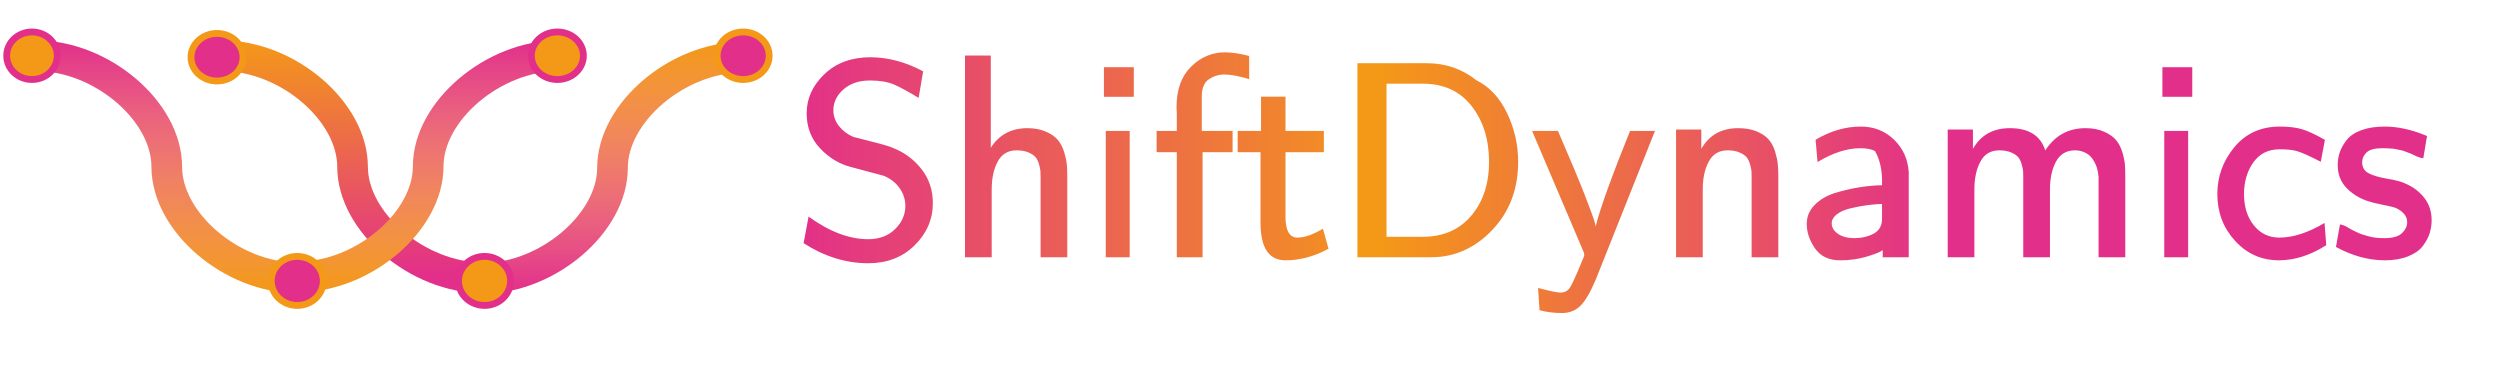
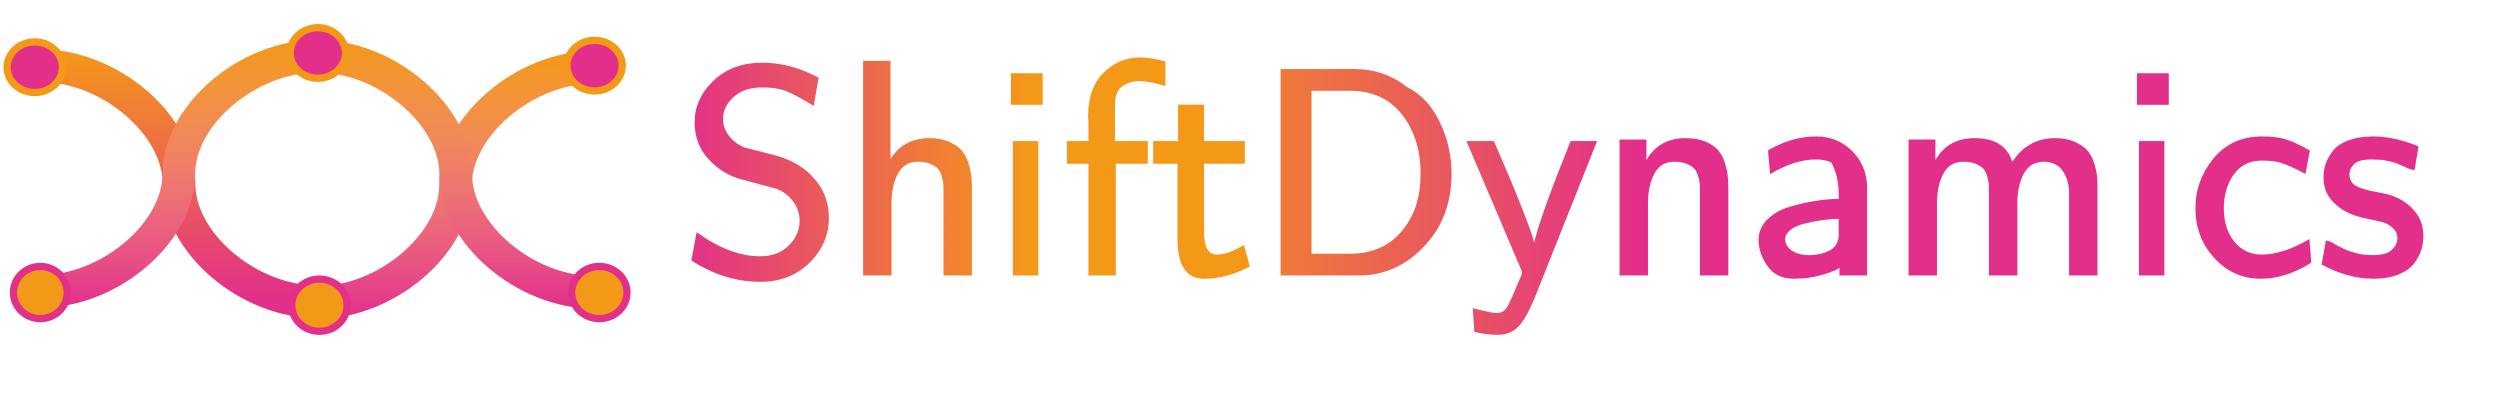
- <svg xmlns="http://www.w3.org/2000/svg" width="1682" height="257" overflow="hidden">
+ <svg xmlns="http://www.w3.org/2000/svg" width="1581" height="257" overflow="hidden">
  <defs>
    <clipPath id="clip0">
-       <rect x="765" y="1397" width="1682" height="257" />
+       <rect x="889" y="1393" width="1581" height="257" />
    </clipPath>
-     <linearGradient x1="87.589" y1="-10.312" x2="87.589" y2="159.128" gradientUnits="userSpaceOnUse" spreadMethod="reflect" id="stroke1">
+     <linearGradient x1="1002.2" y1="1594.22" x2="1002.2" y2="1424.19" gradientUnits="userSpaceOnUse" spreadMethod="reflect" id="stroke1">
+       <stop offset="0" stop-color="#E22F8A" stop-opacity="1" />
+       <stop offset="0.07" stop-color="#E22F8A" stop-opacity="1" />
+       <stop offset="1" stop-color="#F49818" stop-opacity="1" />
+     </linearGradient>
+     <linearGradient x1="87.589" y1="-10.312" x2="87.589" y2="159.128" gradientUnits="userSpaceOnUse" spreadMethod="reflect" id="stroke2">
      <stop offset="0" stop-color="#E22F8A" stop-opacity="1" />
      <stop offset="0.009" stop-color="#E23089" stop-opacity="1" />
      <stop offset="0.018" stop-color="#E23289" stop-opacity="1" />
      <stop offset="0.027" stop-color="#E23489" stop-opacity="1" />
      <stop offset="0.035" stop-color="#E33589" stop-opacity="1" />
      <stop offset="0.044" stop-color="#E33789" stop-opacity="1" />
      <stop offset="0.053" stop-color="#E33989" stop-opacity="1" />
      <stop offset="0.062" stop-color="#E43A89" stop-opacity="1" />
      <stop offset="0.071" stop-color="#E43C89" stop-opacity="1" />
      <stop offset="0.08" stop-color="#E43E89" stop-opacity="1" />
      <stop offset="0.088" stop-color="#E43F88" stop-opacity="1" />
      <stop offset="0.097" stop-color="#E54188" stop-opacity="1" />
      <stop offset="0.106" stop-color="#E54288" stop-opacity="1" />
      <stop offset="0.115" stop-color="#E54488" stop-opacity="1" />
      <stop offset="0.124" stop-color="#E54687" stop-opacity="1" />
      <stop offset="0.133" stop-color="#E64787" stop-opacity="1" />
      <stop offset="0.142" stop-color="#E64987" stop-opacity="1" />
      <stop offset="0.15" stop-color="#E64A86" stop-opacity="1" />
      <stop offset="0.159" stop-color="#E64C86" stop-opacity="1" />
      <stop offset="0.168" stop-color="#E74D85" stop-opacity="1" />
      <stop offset="0.177" stop-color="#E74F85" stop-opacity="1" />
      <stop offset="0.186" stop-color="#E75085" stop-opacity="1" />
      <stop offset="0.195" stop-color="#E85284" stop-opacity="1" />
      <stop offset="0.204" stop-color="#E85384" stop-opacity="1" />
      <stop offset="0.212" stop-color="#E85483" stop-opacity="1" />
      <stop offset="0.221" stop-color="#E85683" stop-opacity="1" />
      <stop offset="0.23" stop-color="#E85782" stop-opacity="1" />
      <stop offset="0.239" stop-color="#E95982" stop-opacity="1" />
      <stop offset="0.248" stop-color="#E95A81" stop-opacity="1" />
      <stop offset="0.257" stop-color="#E95B81" stop-opacity="1" />
      <stop offset="0.265" stop-color="#E95D80" stop-opacity="1" />
      <stop offset="0.274" stop-color="#EA5E7F" stop-opacity="1" />
      <stop offset="0.283" stop-color="#EA5F7F" stop-opacity="1" />
      <stop offset="0.292" stop-color="#EA617E" stop-opacity="1" />
      <stop offset="0.301" stop-color="#EA627E" stop-opacity="1" />
      <stop offset="0.31" stop-color="#EB637D" stop-opacity="1" />
      <stop offset="0.319" stop-color="#EB647C" stop-opacity="1" />
      <stop offset="0.327" stop-color="#EB667B" stop-opacity="1" />
      <stop offset="0.336" stop-color="#EB677B" stop-opacity="1" />
      <stop offset="0.345" stop-color="#EB687A" stop-opacity="1" />
      <stop offset="0.354" stop-color="#EC6979" stop-opacity="1" />
      <stop offset="0.363" stop-color="#EC6A78" stop-opacity="1" />
      <stop offset="0.372" stop-color="#EC6C78" stop-opacity="1" />
      <stop offset="0.381" stop-color="#EC6D77" stop-opacity="1" />
      <stop offset="0.389" stop-color="#EC6E76" stop-opacity="1" />
      <stop offset="0.398" stop-color="#ED6F75" stop-opacity="1" />
      <stop offset="0.407" stop-color="#ED7074" stop-opacity="1" />
      <stop offset="0.416" stop-color="#ED7173" stop-opacity="1" />
      <stop offset="0.425" stop-color="#ED7273" stop-opacity="1" />
      <stop offset="0.434" stop-color="#ED7372" stop-opacity="1" />
      <stop offset="0.442" stop-color="#ED7471" stop-opacity="1" />
      <stop offset="0.451" stop-color="#EE7570" stop-opacity="1" />
      <stop offset="0.46" stop-color="#EE766F" stop-opacity="1" />
      <stop offset="0.469" stop-color="#EE776E" stop-opacity="1" />
      <stop offset="0.478" stop-color="#EE786D" stop-opacity="1" />
      <stop offset="0.487" stop-color="#EE796C" stop-opacity="1" />
      <stop offset="0.496" stop-color="#EF7A6B" stop-opacity="1" />
      <stop offset="0.504" stop-color="#EF7B6A" stop-opacity="1" />
      <stop offset="0.513" stop-color="#EF7C69" stop-opacity="1" />
      <stop offset="0.522" stop-color="#EF7D68" stop-opacity="1" />
      <stop offset="0.531" stop-color="#EF7E67" stop-opacity="1" />
      <stop offset="0.54" stop-color="#EF7F66" stop-opacity="1" />
      <stop offset="0.549" stop-color="#EF8065" stop-opacity="1" />
      <stop offset="0.558" stop-color="#F08163" stop-opacity="1" />
      <stop offset="0.566" stop-color="#F08262" stop-opacity="1" />
      <stop offset="0.575" stop-color="#F08261" stop-opacity="1" />
      <stop offset="0.584" stop-color="#F08360" stop-opacity="1" />
      <stop offset="0.593" stop-color="#F0845F" stop-opacity="1" />
      <stop offset="0.602" stop-color="#F0855E" stop-opacity="1" />
      <stop offset="0.611" stop-color="#F0865C" stop-opacity="1" />
      <stop offset="0.619" stop-color="#F1865B" stop-opacity="1" />
      <stop offset="0.628" stop-color="#F1875A" stop-opacity="1" />
      <stop offset="0.637" stop-color="#F18859" stop-opacity="1" />
      <stop offset="0.646" stop-color="#F18957" stop-opacity="1" />
      <stop offset="0.655" stop-color="#F18956" stop-opacity="1" />
      <stop offset="0.664" stop-color="#F18A55" stop-opacity="1" />
      <stop offset="0.673" stop-color="#F18B53" stop-opacity="1" />
      <stop offset="0.681" stop-color="#F18B52" stop-opacity="1" />
      <stop offset="0.69" stop-color="#F28C51" stop-opacity="1" />
      <stop offset="0.699" stop-color="#F28C4F" stop-opacity="1" />
      <stop offset="0.708" stop-color="#F28D4E" stop-opacity="1" />
      <stop offset="0.717" stop-color="#F28E4C" stop-opacity="1" />
      <stop offset="0.726" stop-color="#F28E4B" stop-opacity="1" />
      <stop offset="0.735" stop-color="#F28F4A" stop-opacity="1" />
      <stop offset="0.743" stop-color="#F28F48" stop-opacity="1" />
      <stop offset="0.752" stop-color="#F29047" stop-opacity="1" />
      <stop offset="0.761" stop-color="#F29045" stop-opacity="1" />
      <stop offset="0.77" stop-color="#F29144" stop-opacity="1" />
      <stop offset="0.779" stop-color="#F29142" stop-opacity="1" />
      <stop offset="0.788" stop-color="#F39241" stop-opacity="1" />
      <stop offset="0.796" stop-color="#F3923F" stop-opacity="1" />
      <stop offset="0.805" stop-color="#F3933E" stop-opacity="1" />
      <stop offset="0.814" stop-color="#F3933C" stop-opacity="1" />
      <stop offset="0.823" stop-color="#F3933A" stop-opacity="1" />
      <stop offset="0.832" stop-color="#F39439" stop-opacity="1" />
      <stop offset="0.841" stop-color="#F39437" stop-opacity="1" />
      <stop offset="0.85" stop-color="#F39436" stop-opacity="1" />
      <stop offset="0.858" stop-color="#F39534" stop-opacity="1" />
      <stop offset="0.867" stop-color="#F39532" stop-opacity="1" />
      <stop offset="0.876" stop-color="#F39531" stop-opacity="1" />
      <stop offset="0.885" stop-color="#F3962F" stop-opacity="1" />
      <stop offset="0.894" stop-color="#F3962D" stop-opacity="1" />
      <stop offset="0.903" stop-color="#F3962B" stop-opacity="1" />
      <stop offset="0.912" stop-color="#F3962A" stop-opacity="1" />
      <stop offset="0.92" stop-color="#F39728" stop-opacity="1" />
      <stop offset="0.929" stop-color="#F39726" stop-opacity="1" />
      <stop offset="0.938" stop-color="#F39724" stop-opacity="1" />
      <stop offset="0.947" stop-color="#F39723" stop-opacity="1" />
      <stop offset="0.956" stop-color="#F39721" stop-opacity="1" />
      <stop offset="0.965" stop-color="#F3971F" stop-opacity="1" />
      <stop offset="0.973" stop-color="#F3971D" stop-opacity="1" />
      <stop offset="0.982" stop-color="#F3971B" stop-opacity="1" />
      <stop offset="0.991" stop-color="#F39719" stop-opacity="1" />
      <stop offset="1" stop-color="#F49818" stop-opacity="1" />
    </linearGradient>
-     <linearGradient x1="1297.63" y1="1524.09" x2="2402.21" y2="1524.09" gradientUnits="userSpaceOnUse" spreadMethod="reflect" id="fill2">
+     <linearGradient x1="1318.19" y1="1521.22" x2="2422.78" y2="1521.22" gradientUnits="userSpaceOnUse" spreadMethod="reflect" id="fill3">
      <stop offset="0" stop-color="#E22F8A" stop-opacity="1" />
-       <stop offset="0.37" stop-color="#F49818" stop-opacity="1" />
+       <stop offset="0.2" stop-color="#F49818" stop-opacity="1" />
      <stop offset="1" stop-color="#F49818" stop-opacity="1" />
    </linearGradient>
-     <linearGradient x1="1297.63" y1="1524.09" x2="2402.21" y2="1524.09" gradientUnits="userSpaceOnUse" spreadMethod="reflect" id="fill3">
+     <linearGradient x1="1318.19" y1="1521.22" x2="2422.78" y2="1521.22" gradientUnits="userSpaceOnUse" spreadMethod="reflect" id="fill4">
      <stop offset="0" stop-color="#F49818" stop-opacity="1" />
-       <stop offset="0.36" stop-color="#F49818" stop-opacity="1" />
-       <stop offset="0.7" stop-color="#E22F8A" stop-opacity="1" />
+       <stop offset="0.26" stop-color="#F49818" stop-opacity="1" />
+       <stop offset="0.55" stop-color="#E22F8A" stop-opacity="1" />
      <stop offset="1" stop-color="#E22F8A" stop-opacity="1" />
-     </linearGradient>
-     <linearGradient x1="1002.2" y1="1594.22" x2="1002.2" y2="1424.19" gradientUnits="userSpaceOnUse" spreadMethod="reflect" id="stroke4">
-       <stop offset="0" stop-color="#E22F8A" stop-opacity="1" />
-       <stop offset="0.07" stop-color="#E22F8A" stop-opacity="1" />
-       <stop offset="1" stop-color="#F49818" stop-opacity="1" />
    </linearGradient>
    <linearGradient x1="87.589" y1="-10.312" x2="87.589" y2="159.128" gradientUnits="userSpaceOnUse" spreadMethod="reflect" id="stroke5">
      <stop offset="0" stop-color="#F49818" stop-opacity="1" />
      <stop offset="0.009" stop-color="#F39719" stop-opacity="1" />
      <stop offset="0.018" stop-color="#F3971B" stop-opacity="1" />
      <stop offset="0.027" stop-color="#F3971D" stop-opacity="1" />
      <stop offset="0.035" stop-color="#F3971F" stop-opacity="1" />
      <stop offset="0.044" stop-color="#F39721" stop-opacity="1" />
      <stop offset="0.053" stop-color="#F39723" stop-opacity="1" />
      <stop offset="0.062" stop-color="#F39724" stop-opacity="1" />
      <stop offset="0.071" stop-color="#F39726" stop-opacity="1" />
      <stop offset="0.08" stop-color="#F39728" stop-opacity="1" />
      <stop offset="0.088" stop-color="#F3962A" stop-opacity="1" />
      <stop offset="0.097" stop-color="#F3962B" stop-opacity="1" />
      <stop offset="0.106" stop-color="#F3962D" stop-opacity="1" />
      <stop offset="0.115" stop-color="#F3962F" stop-opacity="1" />
      <stop offset="0.124" stop-color="#F39531" stop-opacity="1" />
      <stop offset="0.133" stop-color="#F39532" stop-opacity="1" />
      <stop offset="0.142" stop-color="#F39534" stop-opacity="1" />
      <stop offset="0.15" stop-color="#F39436" stop-opacity="1" />
      <stop offset="0.159" stop-color="#F39437" stop-opacity="1" />
      <stop offset="0.168" stop-color="#F39439" stop-opacity="1" />
      <stop offset="0.177" stop-color="#F3933A" stop-opacity="1" />
      <stop offset="0.186" stop-color="#F3933C" stop-opacity="1" />
      <stop offset="0.195" stop-color="#F3933E" stop-opacity="1" />
      <stop offset="0.204" stop-color="#F3923F" stop-opacity="1" />
      <stop offset="0.212" stop-color="#F39241" stop-opacity="1" />
      <stop offset="0.221" stop-color="#F29142" stop-opacity="1" />
      <stop offset="0.23" stop-color="#F29144" stop-opacity="1" />
      <stop offset="0.239" stop-color="#F29045" stop-opacity="1" />
      <stop offset="0.248" stop-color="#F29047" stop-opacity="1" />
      <stop offset="0.257" stop-color="#F28F48" stop-opacity="1" />
      <stop offset="0.265" stop-color="#F28F4A" stop-opacity="1" />
      <stop offset="0.274" stop-color="#F28E4B" stop-opacity="1" />
      <stop offset="0.283" stop-color="#F28E4C" stop-opacity="1" />
      <stop offset="0.292" stop-color="#F28D4E" stop-opacity="1" />
      <stop offset="0.301" stop-color="#F28C4F" stop-opacity="1" />
      <stop offset="0.31" stop-color="#F28C51" stop-opacity="1" />
      <stop offset="0.319" stop-color="#F18B52" stop-opacity="1" />
      <stop offset="0.327" stop-color="#F18B53" stop-opacity="1" />
      <stop offset="0.336" stop-color="#F18A55" stop-opacity="1" />
      <stop offset="0.345" stop-color="#F18956" stop-opacity="1" />
      <stop offset="0.354" stop-color="#F18957" stop-opacity="1" />
      <stop offset="0.363" stop-color="#F18859" stop-opacity="1" />
      <stop offset="0.372" stop-color="#F1875A" stop-opacity="1" />
      <stop offset="0.381" stop-color="#F1865B" stop-opacity="1" />
      <stop offset="0.389" stop-color="#F0865C" stop-opacity="1" />
      <stop offset="0.398" stop-color="#F0855E" stop-opacity="1" />
      <stop offset="0.407" stop-color="#F0845F" stop-opacity="1" />
      <stop offset="0.416" stop-color="#F08360" stop-opacity="1" />
      <stop offset="0.425" stop-color="#F08261" stop-opacity="1" />
      <stop offset="0.434" stop-color="#F08262" stop-opacity="1" />
      <stop offset="0.442" stop-color="#F08163" stop-opacity="1" />
      <stop offset="0.451" stop-color="#EF8065" stop-opacity="1" />
      <stop offset="0.46" stop-color="#EF7F66" stop-opacity="1" />
      <stop offset="0.469" stop-color="#EF7E67" stop-opacity="1" />
      <stop offset="0.478" stop-color="#EF7D68" stop-opacity="1" />
      <stop offset="0.487" stop-color="#EF7C69" stop-opacity="1" />
      <stop offset="0.496" stop-color="#EF7B6A" stop-opacity="1" />
      <stop offset="0.504" stop-color="#EF7A6B" stop-opacity="1" />
      <stop offset="0.513" stop-color="#EE796C" stop-opacity="1" />
      <stop offset="0.522" stop-color="#EE786D" stop-opacity="1" />
      <stop offset="0.531" stop-color="#EE776E" stop-opacity="1" />
      <stop offset="0.54" stop-color="#EE766F" stop-opacity="1" />
      <stop offset="0.549" stop-color="#EE7570" stop-opacity="1" />
      <stop offset="0.558" stop-color="#ED7471" stop-opacity="1" />
      <stop offset="0.566" stop-color="#ED7372" stop-opacity="1" />
      <stop offset="0.575" stop-color="#ED7273" stop-opacity="1" />
      <stop offset="0.584" stop-color="#ED7173" stop-opacity="1" />
      <stop offset="0.593" stop-color="#ED7074" stop-opacity="1" />
      <stop offset="0.602" stop-color="#ED6F75" stop-opacity="1" />
      <stop offset="0.611" stop-color="#EC6E76" stop-opacity="1" />
      <stop offset="0.619" stop-color="#EC6D77" stop-opacity="1" />
      <stop offset="0.628" stop-color="#EC6C78" stop-opacity="1" />
      <stop offset="0.637" stop-color="#EC6A78" stop-opacity="1" />
      <stop offset="0.646" stop-color="#EC6979" stop-opacity="1" />
      <stop offset="0.655" stop-color="#EB687A" stop-opacity="1" />
      <stop offset="0.664" stop-color="#EB677B" stop-opacity="1" />
      <stop offset="0.673" stop-color="#EB667B" stop-opacity="1" />
      <stop offset="0.681" stop-color="#EB647C" stop-opacity="1" />
      <stop offset="0.69" stop-color="#EB637D" stop-opacity="1" />
      <stop offset="0.699" stop-color="#EA627E" stop-opacity="1" />
      <stop offset="0.708" stop-color="#EA617E" stop-opacity="1" />
      <stop offset="0.717" stop-color="#EA5F7F" stop-opacity="1" />
      <stop offset="0.726" stop-color="#EA5E7F" stop-opacity="1" />
      <stop offset="0.735" stop-color="#E95D80" stop-opacity="1" />
      <stop offset="0.743" stop-color="#E95B81" stop-opacity="1" />
      <stop offset="0.752" stop-color="#E95A81" stop-opacity="1" />
      <stop offset="0.761" stop-color="#E95982" stop-opacity="1" />
      <stop offset="0.77" stop-color="#E85782" stop-opacity="1" />
      <stop offset="0.779" stop-color="#E85683" stop-opacity="1" />
      <stop offset="0.788" stop-color="#E85483" stop-opacity="1" />
      <stop offset="0.796" stop-color="#E85384" stop-opacity="1" />
      <stop offset="0.805" stop-color="#E85284" stop-opacity="1" />
      <stop offset="0.814" stop-color="#E75085" stop-opacity="1" />
      <stop offset="0.823" stop-color="#E74F85" stop-opacity="1" />
      <stop offset="0.832" stop-color="#E74D85" stop-opacity="1" />
      <stop offset="0.841" stop-color="#E64C86" stop-opacity="1" />
      <stop offset="0.85" stop-color="#E64A86" stop-opacity="1" />
      <stop offset="0.858" stop-color="#E64987" stop-opacity="1" />
      <stop offset="0.867" stop-color="#E64787" stop-opacity="1" />
      <stop offset="0.876" stop-color="#E54687" stop-opacity="1" />
      <stop offset="0.885" stop-color="#E54488" stop-opacity="1" />
      <stop offset="0.894" stop-color="#E54288" stop-opacity="1" />
      <stop offset="0.903" stop-color="#E54188" stop-opacity="1" />
      <stop offset="0.912" stop-color="#E43F88" stop-opacity="1" />
      <stop offset="0.92" stop-color="#E43E89" stop-opacity="1" />
      <stop offset="0.929" stop-color="#E43C89" stop-opacity="1" />
      <stop offset="0.938" stop-color="#E43A89" stop-opacity="1" />
      <stop offset="0.947" stop-color="#E33989" stop-opacity="1" />
      <stop offset="0.956" stop-color="#E33789" stop-opacity="1" />
      <stop offset="0.965" stop-color="#E33589" stop-opacity="1" />
      <stop offset="0.973" stop-color="#E23489" stop-opacity="1" />
      <stop offset="0.982" stop-color="#E23289" stop-opacity="1" />
      <stop offset="0.991" stop-color="#E23089" stop-opacity="1" />
      <stop offset="1" stop-color="#E22F8A" stop-opacity="1" />
    </linearGradient>
-     <linearGradient x1="877.197" y1="1594.22" x2="877.197" y2="1424.19" gradientUnits="userSpaceOnUse" spreadMethod="reflect" id="stroke6">
+     <linearGradient x1="1177.2" y1="1418.19" x2="1177.2" y2="1588.22" gradientUnits="userSpaceOnUse" spreadMethod="reflect" id="stroke6">
      <stop offset="0" stop-color="#F49818" stop-opacity="1" />
      <stop offset="0.009" stop-color="#F39719" stop-opacity="1" />
      <stop offset="0.018" stop-color="#F3971B" stop-opacity="1" />
      <stop offset="0.027" stop-color="#F3971D" stop-opacity="1" />
      <stop offset="0.035" stop-color="#F3971F" stop-opacity="1" />
      <stop offset="0.044" stop-color="#F39721" stop-opacity="1" />
      <stop offset="0.053" stop-color="#F39723" stop-opacity="1" />
      <stop offset="0.062" stop-color="#F39724" stop-opacity="1" />
      <stop offset="0.071" stop-color="#F39726" stop-opacity="1" />
      <stop offset="0.08" stop-color="#F39728" stop-opacity="1" />
      <stop offset="0.088" stop-color="#F3962A" stop-opacity="1" />
      <stop offset="0.097" stop-color="#F3962B" stop-opacity="1" />
      <stop offset="0.106" stop-color="#F3962D" stop-opacity="1" />
      <stop offset="0.115" stop-color="#F3962F" stop-opacity="1" />
      <stop offset="0.124" stop-color="#F39531" stop-opacity="1" />
      <stop offset="0.133" stop-color="#F39532" stop-opacity="1" />
      <stop offset="0.142" stop-color="#F39534" stop-opacity="1" />
      <stop offset="0.15" stop-color="#F39436" stop-opacity="1" />
      <stop offset="0.159" stop-color="#F39437" stop-opacity="1" />
      <stop offset="0.168" stop-color="#F39439" stop-opacity="1" />
      <stop offset="0.177" stop-color="#F3933A" stop-opacity="1" />
      <stop offset="0.186" stop-color="#F3933C" stop-opacity="1" />
      <stop offset="0.195" stop-color="#F3933E" stop-opacity="1" />
      <stop offset="0.204" stop-color="#F3923F" stop-opacity="1" />
      <stop offset="0.212" stop-color="#F39241" stop-opacity="1" />
      <stop offset="0.221" stop-color="#F29142" stop-opacity="1" />
      <stop offset="0.23" stop-color="#F29144" stop-opacity="1" />
      <stop offset="0.239" stop-color="#F29045" stop-opacity="1" />
      <stop offset="0.248" stop-color="#F29047" stop-opacity="1" />
      <stop offset="0.257" stop-color="#F28F48" stop-opacity="1" />
      <stop offset="0.265" stop-color="#F28F4A" stop-opacity="1" />
      <stop offset="0.274" stop-color="#F28E4B" stop-opacity="1" />
      <stop offset="0.283" stop-color="#F28E4C" stop-opacity="1" />
      <stop offset="0.292" stop-color="#F28D4E" stop-opacity="1" />
      <stop offset="0.301" stop-color="#F28C4F" stop-opacity="1" />
      <stop offset="0.31" stop-color="#F28C51" stop-opacity="1" />
      <stop offset="0.319" stop-color="#F18B52" stop-opacity="1" />
      <stop offset="0.327" stop-color="#F18B53" stop-opacity="1" />
      <stop offset="0.336" stop-color="#F18A55" stop-opacity="1" />
      <stop offset="0.345" stop-color="#F18956" stop-opacity="1" />
      <stop offset="0.354" stop-color="#F18957" stop-opacity="1" />
      <stop offset="0.363" stop-color="#F18859" stop-opacity="1" />
      <stop offset="0.372" stop-color="#F1875A" stop-opacity="1" />
      <stop offset="0.381" stop-color="#F1865B" stop-opacity="1" />
      <stop offset="0.389" stop-color="#F0865C" stop-opacity="1" />
      <stop offset="0.398" stop-color="#F0855E" stop-opacity="1" />
      <stop offset="0.407" stop-color="#F0845F" stop-opacity="1" />
      <stop offset="0.416" stop-color="#F08360" stop-opacity="1" />
      <stop offset="0.425" stop-color="#F08261" stop-opacity="1" />
      <stop offset="0.434" stop-color="#F08262" stop-opacity="1" />
      <stop offset="0.442" stop-color="#F08163" stop-opacity="1" />
      <stop offset="0.451" stop-color="#EF8065" stop-opacity="1" />
      <stop offset="0.46" stop-color="#EF7F66" stop-opacity="1" />
      <stop offset="0.469" stop-color="#EF7E67" stop-opacity="1" />
      <stop offset="0.478" stop-color="#EF7D68" stop-opacity="1" />
      <stop offset="0.487" stop-color="#EF7C69" stop-opacity="1" />
      <stop offset="0.496" stop-color="#EF7B6A" stop-opacity="1" />
      <stop offset="0.504" stop-color="#EF7A6B" stop-opacity="1" />
      <stop offset="0.513" stop-color="#EE796C" stop-opacity="1" />
      <stop offset="0.522" stop-color="#EE786D" stop-opacity="1" />
      <stop offset="0.531" stop-color="#EE776E" stop-opacity="1" />
      <stop offset="0.54" stop-color="#EE766F" stop-opacity="1" />
      <stop offset="0.549" stop-color="#EE7570" stop-opacity="1" />
      <stop offset="0.558" stop-color="#ED7471" stop-opacity="1" />
      <stop offset="0.566" stop-color="#ED7372" stop-opacity="1" />
      <stop offset="0.575" stop-color="#ED7273" stop-opacity="1" />
      <stop offset="0.584" stop-color="#ED7173" stop-opacity="1" />
      <stop offset="0.593" stop-color="#ED7074" stop-opacity="1" />
      <stop offset="0.602" stop-color="#ED6F75" stop-opacity="1" />
      <stop offset="0.611" stop-color="#EC6E76" stop-opacity="1" />
      <stop offset="0.619" stop-color="#EC6D77" stop-opacity="1" />
      <stop offset="0.628" stop-color="#EC6C78" stop-opacity="1" />
      <stop offset="0.637" stop-color="#EC6A78" stop-opacity="1" />
      <stop offset="0.646" stop-color="#EC6979" stop-opacity="1" />
      <stop offset="0.655" stop-color="#EB687A" stop-opacity="1" />
      <stop offset="0.664" stop-color="#EB677B" stop-opacity="1" />
      <stop offset="0.673" stop-color="#EB667B" stop-opacity="1" />
      <stop offset="0.681" stop-color="#EB647C" stop-opacity="1" />
      <stop offset="0.69" stop-color="#EB637D" stop-opacity="1" />
      <stop offset="0.699" stop-color="#EA627E" stop-opacity="1" />
      <stop offset="0.708" stop-color="#EA617E" stop-opacity="1" />
      <stop offset="0.717" stop-color="#EA5F7F" stop-opacity="1" />
      <stop offset="0.726" stop-color="#EA5E7F" stop-opacity="1" />
      <stop offset="0.735" stop-color="#E95D80" stop-opacity="1" />
      <stop offset="0.743" stop-color="#E95B81" stop-opacity="1" />
      <stop offset="0.752" stop-color="#E95A81" stop-opacity="1" />
      <stop offset="0.761" stop-color="#E95982" stop-opacity="1" />
      <stop offset="0.77" stop-color="#E85782" stop-opacity="1" />
      <stop offset="0.779" stop-color="#E85683" stop-opacity="1" />
      <stop offset="0.788" stop-color="#E85483" stop-opacity="1" />
      <stop offset="0.796" stop-color="#E85384" stop-opacity="1" />
      <stop offset="0.805" stop-color="#E85284" stop-opacity="1" />
      <stop offset="0.814" stop-color="#E75085" stop-opacity="1" />
      <stop offset="0.823" stop-color="#E74F85" stop-opacity="1" />
      <stop offset="0.832" stop-color="#E74D85" stop-opacity="1" />
      <stop offset="0.841" stop-color="#E64C86" stop-opacity="1" />
      <stop offset="0.85" stop-color="#E64A86" stop-opacity="1" />
      <stop offset="0.858" stop-color="#E64987" stop-opacity="1" />
      <stop offset="0.867" stop-color="#E64787" stop-opacity="1" />
      <stop offset="0.876" stop-color="#E54687" stop-opacity="1" />
      <stop offset="0.885" stop-color="#E54488" stop-opacity="1" />
      <stop offset="0.894" stop-color="#E54288" stop-opacity="1" />
      <stop offset="0.903" stop-color="#E54188" stop-opacity="1" />
      <stop offset="0.912" stop-color="#E43F88" stop-opacity="1" />
      <stop offset="0.92" stop-color="#E43E89" stop-opacity="1" />
      <stop offset="0.929" stop-color="#E43C89" stop-opacity="1" />
      <stop offset="0.938" stop-color="#E43A89" stop-opacity="1" />
      <stop offset="0.947" stop-color="#E33989" stop-opacity="1" />
      <stop offset="0.956" stop-color="#E33789" stop-opacity="1" />
      <stop offset="0.965" stop-color="#E33589" stop-opacity="1" />
      <stop offset="0.973" stop-color="#E23489" stop-opacity="1" />
      <stop offset="0.982" stop-color="#E23289" stop-opacity="1" />
      <stop offset="0.991" stop-color="#E23089" stop-opacity="1" />
      <stop offset="1" stop-color="#E22F8A" stop-opacity="1" />
    </linearGradient>
  </defs>
-   <g clip-path="url(#clip0)" transform="translate(-765 -1397)">
-     <path d="M0 0C43.795 0 87.589 37.204 87.589 74.408 87.589 111.611 131.384 148.815 175.179 148.815" stroke="url(#stroke1)" stroke-width="20.625" stroke-linecap="butt" stroke-linejoin="miter" stroke-miterlimit="8" fill="none" fill-rule="evenodd" transform="matrix(1 0 0 -1 1089.5 1584.32)" />
-     <path d="M1508.97 1485.11 1525.06 1485.11 1525.06 1570.09 1508.97 1570.09ZM1613.43 1462.05 1629.88 1462.05 1629.88 1485.11 1655.7 1485.11 1655.7 1499.41 1629.88 1499.41 1629.88 1542.72C1629.88 1552.15 1632.56 1556.86 1637.92 1556.86 1642.65 1556.86 1648.37 1554.86 1655.09 1550.87L1658.83 1564.35C1649.28 1569.54 1639.63 1572.14 1629.88 1572.14 1618.68 1572.14 1613.08 1563.71 1613.08 1546.85L1613.08 1499.41 1597.71 1499.41 1597.71 1485.11 1613.43 1485.11ZM1507.72 1442.22 1527.83 1442.22 1527.83 1462.14 1507.72 1462.14ZM1350.57 1435.52C1362.41 1435.52 1374.25 1438.68 1386.1 1445L1383.04 1462.88C1376.41 1458.8 1370.96 1455.82 1366.7 1453.96 1362.43 1452.09 1357 1451.15 1350.4 1451.15 1342.95 1451.15 1336.96 1453.16 1332.45 1457.17 1327.94 1461.18 1325.69 1465.84 1325.69 1471.15 1325.69 1475.09 1326.98 1478.68 1329.56 1481.92 1332.14 1485.17 1335.38 1487.58 1339.3 1489.17 1340.98 1489.59 1345.4 1490.71 1352.55 1492.53 1359.7 1494.34 1364.24 1495.73 1366.17 1496.69 1373.74 1499.71 1380.04 1504.44 1385.07 1510.88 1390.1 1517.32 1392.62 1524.92 1392.62 1533.68 1392.62 1544.52 1388.54 1553.97 1380.39 1562.03 1372.24 1570.08 1361.82 1574.11 1349.14 1574.11 1334.18 1574.11 1319.68 1569.61 1305.66 1560.62L1309 1542.72C1322.98 1552.86 1336.36 1557.93 1349.14 1557.93 1356.6 1557.93 1362.63 1555.67 1367.22 1551.14 1371.82 1546.61 1374.12 1541.4 1374.12 1535.52 1374.12 1531.17 1372.8 1527.16 1370.17 1523.48 1367.54 1519.8 1364 1517.06 1359.54 1515.25 1359.37 1515.17 1351.92 1513.17 1337.19 1509.27 1329.42 1507.21 1322.56 1503.01 1316.63 1496.68 1310.69 1490.34 1307.73 1482.51 1307.73 1473.17 1307.73 1463.28 1311.7 1454.53 1319.63 1446.93 1327.57 1439.32 1337.88 1435.52 1350.57 1435.52ZM1414.26 1434.35 1431.6 1434.35 1431.6 1496.45C1437.1 1487.7 1445.26 1483.3 1456.08 1483.23 1460.96 1483.23 1465.2 1484.02 1468.78 1485.61 1472.37 1487.19 1475.07 1489.1 1476.88 1491.33 1478.68 1493.57 1480.07 1496.3 1481.04 1499.54 1482 1502.77 1482.58 1505.56 1482.78 1507.91 1482.97 1510.25 1483.07 1512.8 1483.07 1515.58L1483.07 1570.09 1465.11 1570.09 1465.11 1517.05C1465.11 1515.04 1465.08 1513.47 1465.02 1512.33 1464.97 1511.19 1464.64 1509.58 1464.03 1507.5 1463.43 1505.42 1462.63 1503.81 1461.65 1502.68 1460.66 1501.54 1459.09 1500.5 1456.94 1499.56 1454.79 1498.62 1452.12 1498.15 1448.93 1498.15 1443.2 1498.15 1438.99 1500.66 1436.28 1505.68 1433.58 1510.69 1432.22 1516.95 1432.22 1524.44L1432.22 1570.09 1414.26 1570.09ZM1589.1 1432.21C1593.72 1432.21 1599.17 1433.03 1605.45 1434.66L1605.45 1450.26C1598.7 1448.17 1593.13 1447.13 1588.74 1447.13 1584.95 1447.13 1581.47 1448.21 1578.3 1450.35 1575.14 1452.5 1573.55 1456.37 1573.55 1461.97L1573.55 1485.11 1594.28 1485.11 1594.28 1499.41 1574.09 1499.41 1574.09 1570.09 1556.75 1570.09 1556.75 1499.41 1543.17 1499.41 1543.17 1485.11 1556.75 1485.11 1556.75 1473.49C1556.75 1473.09 1556.72 1472.4 1556.66 1471.42 1556.6 1470.44 1556.57 1469.67 1556.57 1469.11 1556.57 1457.37 1559.83 1448.28 1566.36 1441.85 1572.88 1435.42 1580.46 1432.21 1589.1 1432.21Z" fill="url(#fill2)" fill-rule="evenodd" />
-     <text fill="#000000" fill-opacity="0" font-family="Arial,Arial_MSFontService,sans-serif" font-size="141.896" direction="ltr" writing-mode="lr-tb" x="1305.66" y="1556.37">Shift</text>
-     <path d="M2031.23 1534.25C2028.8 1534.25 2025.67 1534.49 2021.84 1534.97 2018.01 1535.44 2014.09 1536.17 2010.07 1537.14 2006.05 1538.11 2002.92 1539.49 2000.7 1541.28 1998.48 1543.07 1997.37 1545.06 1997.37 1547.24 1997.37 1550 1998.76 1552.35 2001.55 1554.3 2004.34 1556.24 2007.99 1557.22 2012.51 1557.22 2017.46 1557.22 2021.82 1556.21 2025.59 1554.2 2029.35 1552.19 2031.23 1548.87 2031.23 1544.23ZM2221.11 1485.11 2237.19 1485.11 2237.19 1570.09 2221.11 1570.09ZM1795.79 1485.11 1813.2 1485.11C1821.36 1503.9 1827.42 1518.38 1831.37 1528.55 1835.32 1538.72 1837.62 1545.13 1838.28 1547.76L1838.54 1549.53 1838.74 1548.66C1841.74 1536.77 1849.39 1515.59 1861.69 1485.11L1878.45 1485.11 1838.77 1584.75C1835.05 1593.61 1831.52 1599.63 1828.2 1602.83 1824.88 1606.02 1820.75 1607.61 1815.81 1607.61 1810.63 1607.61 1805.63 1606.99 1800.81 1605.74L1799.82 1590.72C1807.64 1592.81 1812.67 1593.85 1814.92 1593.85 1817.57 1593.85 1819.62 1592.83 1821.06 1590.77 1822.5 1588.71 1825.05 1583.21 1828.71 1574.28 1829.29 1572.82 1829.83 1571.53 1830.34 1570.43 1830.72 1569.57 1830.91 1568.85 1830.91 1568.25 1830.91 1567.66 1830.65 1566.82 1830.14 1565.75ZM2117.23 1483.23C2129.96 1483.23 2137.91 1488.23 2141.05 1498.23 2147.5 1488.23 2156.53 1483.23 2168.16 1483.23 2173.04 1483.23 2177.27 1484.05 2180.84 1485.69 2184.42 1487.33 2187.11 1489.27 2188.9 1491.51 2190.7 1493.74 2192.07 1496.52 2193.04 1499.83 2194 1503.15 2194.55 1505.94 2194.68 1508.21 2194.81 1510.47 2194.88 1512.93 2194.88 1515.58L2194.88 1570.09 2176.92 1570.09 2176.92 1517.05C2176.92 1516.81 2176.92 1516.49 2176.92 1516.09 2176.92 1515.68 2176.8 1514.75 2176.56 1513.29 2176.32 1511.83 2176.02 1510.55 2175.66 1509.44 2175.3 1508.34 2174.72 1507.06 2173.91 1505.59 2173.11 1504.12 2172.17 1502.87 2171.09 1501.85 2170.01 1500.83 2168.6 1499.96 2166.86 1499.24 2165.12 1498.52 2163.17 1498.15 2161.01 1498.15 2155.28 1498.15 2151.05 1500.66 2148.31 1505.68 2145.58 1510.7 2144.21 1516.95 2144.21 1524.44L2144.21 1570.09 2126.25 1570.09 2126.25 1517.05C2126.25 1515.04 2126.23 1513.47 2126.17 1512.33 2126.11 1511.19 2125.78 1509.58 2125.18 1507.5 2124.58 1505.42 2123.78 1503.81 2122.79 1502.68 2121.81 1501.54 2120.24 1500.5 2118.08 1499.56 2115.93 1498.62 2113.26 1498.15 2110.08 1498.15 2104.35 1498.15 2100.13 1500.66 2097.43 1505.68 2094.72 1510.69 2093.37 1516.95 2093.37 1524.44L2093.37 1570.09 2075.41 1570.09 2075.41 1484.13 2092.39 1484.13 2092.39 1497.16C2097.65 1487.88 2105.93 1483.23 2117.23 1483.23ZM1934.47 1483.23C1939.24 1483.23 1943.37 1483.95 1946.87 1485.4 1950.37 1486.84 1953.06 1488.66 1954.95 1490.84 1956.84 1493.03 1958.27 1495.68 1959.24 1498.81 1960.2 1501.93 1960.81 1504.74 1961.07 1507.23 1961.33 1509.72 1961.45 1512.5 1961.45 1515.58L1961.45 1570.09 1943.49 1570.09 1943.49 1517.05C1943.49 1515.04 1943.46 1513.47 1943.41 1512.33 1943.35 1511.19 1943.02 1509.58 1942.42 1507.5 1941.81 1505.42 1941.02 1503.81 1940.03 1502.68 1939.05 1501.54 1937.48 1500.5 1935.32 1499.56 1933.17 1498.62 1930.5 1498.15 1927.32 1498.15 1921.59 1498.15 1917.37 1500.66 1914.67 1505.68 1911.96 1510.69 1910.61 1516.95 1910.61 1524.44L1910.61 1570.09 1892.65 1570.09 1892.65 1484.13 1909.63 1484.13 1909.63 1497.16C1914.88 1487.88 1923.17 1483.23 1934.47 1483.23ZM2369.41 1482.16C2378.38 1482.16 2387.88 1484.27 2397.91 1488.5L2395.38 1503.54C2393.73 1503.24 2392.31 1502.83 2391.13 1502.3 2389.95 1501.77 2389.28 1501.45 2389.11 1501.33 2388.94 1501.22 2388.27 1500.92 2387.09 1500.43 2385.92 1499.94 2385.13 1499.63 2384.74 1499.5 2384.34 1499.37 2383.65 1499.11 2382.65 1498.72 2381.65 1498.33 2380.87 1498.11 2380.31 1498.06 2379.74 1498 2378.88 1497.83 2377.71 1497.53 2376.54 1497.23 2375.52 1497.05 2374.65 1496.99 2373.78 1496.93 2372.74 1496.87 2371.54 1496.81 2370.34 1496.75 2369.09 1496.72 2367.8 1496.72 2362.7 1496.72 2359.17 1497.68 2357.21 1499.59 2355.24 1501.51 2354.26 1503.69 2354.26 1506.14 2354.26 1509.52 2355.68 1511.98 2358.52 1513.51 2361.36 1515.05 2365.68 1516.32 2371.5 1517.33 2377.32 1518.34 2381.25 1519.39 2383.31 1520.48 2388.51 1522.7 2392.76 1525.9 2396.05 1530.1 2399.35 1534.3 2401 1539.33 2401 1545.21 2401 1548.17 2400.55 1551.08 2399.67 1553.92 2398.78 1556.76 2397.25 1559.62 2395.07 1562.51 2392.88 1565.4 2389.56 1567.72 2385.11 1569.49 2380.65 1571.26 2375.41 1572.14 2369.37 1572.14 2358.38 1572.08 2347.47 1569.08 2336.64 1563.15L2339.33 1547.99C2341.04 1548.26 2342.58 1548.81 2343.95 1549.65 2345.33 1550.49 2346.25 1551.03 2346.73 1551.28 2347.22 1551.54 2348.28 1552.07 2349.94 1552.88 2351.59 1553.7 2352.97 1554.29 2354.07 1554.65 2355.17 1555.01 2356.58 1555.43 2358.3 1555.92 2360.01 1556.4 2361.75 1556.74 2363.5 1556.93 2365.25 1557.12 2367.16 1557.22 2369.23 1557.22 2374.85 1557.22 2378.8 1556.09 2381.1 1553.85 2383.4 1551.6 2384.55 1549.13 2384.55 1546.46 2384.55 1543.97 2383.59 1541.83 2381.66 1540.06 2379.73 1538.28 2377.68 1537.08 2375.52 1536.45 2374.27 1536.08 2371.53 1535.46 2367.28 1534.6 2363.04 1533.73 2360.16 1533.02 2358.66 1532.48 2352.91 1530.71 2348 1527.77 2343.93 1523.66 2339.86 1519.54 2337.82 1514.36 2337.82 1508.11 2337.82 1505.1 2338.26 1502.26 2339.15 1499.59 2340.03 1496.92 2341.57 1494.15 2343.77 1491.29 2345.97 1488.44 2349.28 1486.2 2353.72 1484.58 2358.16 1482.97 2363.39 1482.16 2369.41 1482.16ZM2298.91 1482.16C2304.77 1482.16 2309.68 1482.74 2313.63 1483.89 2317.59 1485.04 2322.78 1487.44 2329.2 1491.09L2326.42 1505.85C2319.04 1502 2313.64 1499.59 2310.23 1498.62 2307.33 1497.83 2303.5 1497.44 2298.73 1497.44 2291.12 1497.44 2285.23 1500.38 2281.05 1506.27 2276.87 1512.16 2274.78 1519.24 2274.78 1527.51 2274.78 1536.19 2277 1543.25 2281.44 1548.7 2285.88 1554.14 2291.58 1556.86 2298.55 1556.86 2307.74 1556.86 2317.87 1553.58 2328.95 1547.02L2330.1 1561.96C2319.57 1568.69 2309 1572.08 2298.37 1572.14 2286.62 1572.14 2276.76 1567.79 2268.79 1559.08 2260.81 1550.37 2256.82 1539.84 2256.82 1527.51 2256.82 1515.75 2260.65 1505.25 2268.29 1496.01 2275.93 1486.78 2286.14 1482.16 2298.91 1482.16ZM2016.9 1482.16C2025.8 1482.16 2033.28 1485.1 2039.33 1490.99 2045.38 1496.87 2048.67 1504.16 2049.19 1512.85L2049.19 1570.09 2031.68 1570.09 2031.68 1565.21 2031.07 1565.74C2029.13 1566.94 2025.52 1568.3 2020.22 1569.84 2014.93 1571.37 2009.19 1572.14 2003.01 1572.14 1995.49 1572.14 1989.87 1569.47 1986.15 1564.13 1982.43 1558.78 1980.57 1553.29 1980.57 1547.66 1980.57 1542.64 1982.42 1538.31 1986.12 1534.66 1989.82 1531.01 1994.52 1528.34 2000.21 1526.65 2005.91 1524.96 2011.45 1523.7 2016.83 1522.88 2022.22 1522.06 2027.02 1521.65 2031.23 1521.65L2031.23 1517.33C2031.01 1509.96 2029.43 1503.72 2026.49 1498.6 2024.04 1497.35 2020.79 1496.72 2016.72 1496.72 2007.74 1496.72 1998.12 1499.82 1987.84 1506.02L1986.52 1491.02C1996.53 1485.11 2006.65 1482.16 2016.9 1482.16ZM1697.85 1453.3 1697.85 1556.32 1722.16 1556.32C1736.83 1556.32 1748.24 1550.96 1756.39 1540.24 1763.35 1531.13 1766.84 1519.71 1766.84 1505.97 1766.84 1490.91 1762.92 1478.36 1755.08 1468.34 1747.25 1458.31 1736.27 1453.3 1722.16 1453.3ZM2219.86 1442.22 2239.96 1442.22 2239.96 1462.14 2219.86 1462.14ZM1678.28 1439.54 1725.02 1439.54C1737.58 1439.54 1748.72 1443.39 1758.44 1451.09 1767.09 1455.35 1773.92 1462.66 1778.91 1473.02 1783.91 1483.39 1786.4 1494.31 1786.4 1505.8 1786.4 1523.2 1781.25 1537.79 1770.94 1549.57 1760.63 1561.34 1748.46 1568.06 1734.43 1569.73 1732.46 1569.97 1729.44 1570.09 1725.37 1570.09L1678.28 1570.09Z" fill="url(#fill3)" fill-rule="evenodd" />
-     <text fill="#000000" fill-opacity="0" font-family="Arial,Arial_MSFontService,sans-serif" font-size="168.078" direction="ltr" writing-mode="lr-tb" x="1678.28" y="1586.61">Dynamics</text>
-     <path d="M1089.89 1583.91C1046.05 1583.91 1002.2 1546.56 1002.2 1509.2 1002.2 1471.85 958.348 1434.5 914.5 1434.5" stroke="url(#stroke4)" stroke-width="20.625" stroke-linecap="butt" stroke-linejoin="miter" stroke-miterlimit="8" fill="none" fill-rule="evenodd" />
-     <path d="M0 0C43.795 0 87.589 37.204 87.589 74.408 87.589 111.611 131.384 148.815 175.179 148.815" stroke="url(#stroke5)" stroke-width="20.625" stroke-linecap="butt" stroke-linejoin="miter" stroke-miterlimit="8" fill="none" fill-rule="evenodd" transform="matrix(1 0 0 -1 965.5 1583.32)" />
-     <path d="M964.894 1583.91C921.045 1583.91 877.197 1546.56 877.197 1509.2 877.197 1471.85 833.349 1434.5 789.5 1434.5" stroke="url(#stroke6)" stroke-width="20.625" stroke-linecap="butt" stroke-linejoin="miter" stroke-miterlimit="8" fill="none" fill-rule="evenodd" />
+   <g clip-path="url(#clip0)" transform="translate(-889 -1393)">
+     <path d="M1089.89 1583.91C1046.05 1583.91 1002.2 1546.56 1002.2 1509.2 1002.2 1471.85 958.348 1434.5 914.5 1434.5" stroke="url(#stroke1)" stroke-width="20.625" stroke-linecap="butt" stroke-linejoin="miter" stroke-miterlimit="8" fill="none" fill-rule="evenodd" />
+     <path d="M0 0C43.795 0 87.589 37.204 87.589 74.408 87.589 111.611 131.384 148.815 175.179 148.815" stroke="url(#stroke2)" stroke-width="20.625" stroke-linecap="butt" stroke-linejoin="miter" stroke-miterlimit="8" fill="none" fill-rule="evenodd" transform="matrix(1 0 0 -1 1089.5 1584.32)" />
+     <path d="M1529.54 1482.23 1545.62 1482.23 1545.62 1567.21 1529.54 1567.21ZM1634 1459.18 1650.44 1459.18 1650.44 1482.23 1676.26 1482.23 1676.26 1496.53 1650.44 1496.53 1650.44 1539.84C1650.44 1549.27 1653.12 1553.99 1658.48 1553.99 1663.21 1553.99 1668.93 1551.99 1675.66 1547.99L1679.39 1561.47C1669.84 1566.67 1660.19 1569.27 1650.44 1569.27 1639.24 1569.27 1633.64 1560.84 1633.64 1543.98L1633.64 1496.53 1618.27 1496.53 1618.27 1482.23 1634 1482.23ZM1528.28 1439.34 1548.39 1439.34 1548.39 1459.27 1528.28 1459.27ZM1371.14 1432.64C1382.97 1432.64 1394.81 1435.8 1406.67 1442.13L1403.6 1460C1396.97 1455.92 1391.52 1452.95 1387.26 1451.08 1383 1449.21 1377.56 1448.28 1370.96 1448.28 1363.51 1448.28 1357.53 1450.28 1353.02 1454.29 1348.51 1458.3 1346.25 1462.96 1346.25 1468.27 1346.25 1472.21 1347.54 1475.8 1350.12 1479.05 1352.7 1482.29 1355.95 1484.71 1359.86 1486.29 1361.54 1486.72 1365.96 1487.84 1373.11 1489.65 1380.27 1491.47 1384.81 1492.86 1386.73 1493.81 1394.31 1496.83 1400.61 1501.56 1405.63 1508.01 1410.66 1514.45 1413.18 1522.05 1413.18 1530.8 1413.18 1541.65 1409.1 1551.1 1400.95 1559.15 1392.8 1567.21 1382.38 1571.23 1369.7 1571.23 1354.74 1571.23 1340.25 1566.74 1326.22 1557.75L1329.56 1539.84C1343.55 1549.99 1356.93 1555.06 1369.7 1555.06 1377.16 1555.06 1383.19 1552.79 1387.79 1548.26 1392.38 1543.73 1394.68 1538.52 1394.68 1532.64 1394.68 1528.3 1393.37 1524.29 1390.74 1520.6 1388.11 1516.92 1384.56 1514.18 1380.1 1512.38 1379.93 1512.29 1372.48 1510.3 1357.75 1506.39 1349.98 1504.33 1343.12 1500.14 1337.19 1493.8 1331.26 1487.47 1328.29 1479.63 1328.29 1470.3 1328.29 1460.41 1332.26 1451.66 1340.19 1444.05 1348.13 1436.45 1358.44 1432.64 1371.14 1432.64ZM1434.83 1431.48 1452.16 1431.48 1452.16 1493.58C1457.66 1484.83 1465.82 1480.42 1476.64 1480.36 1481.53 1480.36 1485.76 1481.15 1489.35 1482.73 1492.93 1484.31 1495.63 1486.22 1497.44 1488.46 1499.25 1490.69 1500.63 1493.43 1501.6 1496.67 1502.56 1499.9 1503.14 1502.69 1503.34 1505.03 1503.53 1507.37 1503.63 1509.93 1503.63 1512.7L1503.63 1567.21 1485.67 1567.21 1485.67 1514.17C1485.67 1512.17 1485.64 1510.6 1485.59 1509.46 1485.53 1508.32 1485.2 1506.71 1484.6 1504.63 1483.99 1502.55 1483.2 1500.94 1482.21 1499.8 1481.22 1498.67 1479.65 1497.63 1477.5 1496.69 1475.35 1495.75 1472.68 1495.28 1469.5 1495.28 1463.77 1495.28 1459.55 1497.79 1456.84 1502.8 1454.14 1507.82 1452.79 1514.07 1452.79 1521.57L1452.79 1567.21 1434.83 1567.21ZM1609.66 1429.34C1614.29 1429.34 1619.74 1430.15 1626.01 1431.78L1626.01 1447.39C1619.26 1445.3 1613.69 1444.26 1609.3 1444.26 1605.51 1444.26 1602.04 1445.33 1598.87 1447.48 1595.7 1449.63 1594.11 1453.5 1594.11 1459.09L1594.11 1482.23 1614.84 1482.23 1614.84 1496.53 1594.65 1496.53 1594.65 1567.21 1577.31 1567.21 1577.31 1496.53 1563.73 1496.53 1563.73 1482.23 1577.31 1482.23 1577.31 1470.62C1577.31 1470.22 1577.28 1469.52 1577.22 1468.54 1577.16 1467.56 1577.14 1466.79 1577.14 1466.24 1577.14 1454.49 1580.4 1445.41 1586.92 1438.98 1593.44 1432.55 1601.02 1429.34 1609.66 1429.34Z" fill="url(#fill3)" fill-rule="evenodd" />
+     <text fill="#000000" fill-opacity="0" font-family="Arial,Arial_MSFontService,sans-serif" font-size="141.896" direction="ltr" writing-mode="lr-tb" x="1326.22" y="1553.5">Shift</text>
+     <path d="M2051.79 1531.38C2049.36 1531.38 2046.23 1531.62 2042.4 1532.09 2038.57 1532.57 2034.65 1533.29 2030.63 1534.27 2026.61 1535.24 2023.49 1536.62 2021.26 1538.41 2019.04 1540.2 2017.93 1542.18 2017.93 1544.37 2017.93 1547.12 2019.32 1549.48 2022.11 1551.42 2024.9 1553.37 2028.56 1554.34 2033.07 1554.34 2038.03 1554.34 2042.39 1553.34 2046.15 1551.33 2049.91 1549.32 2051.79 1545.99 2051.79 1541.36ZM2241.67 1482.23 2257.76 1482.23 2257.76 1567.21 2241.67 1567.21ZM1816.36 1482.23 1833.76 1482.23C1841.93 1501.02 1847.98 1515.5 1851.93 1525.68 1855.88 1535.85 1858.18 1542.25 1858.84 1544.89L1859.1 1546.66 1859.3 1545.79C1862.3 1533.9 1869.95 1512.71 1882.25 1482.23L1899.01 1482.23 1859.34 1581.87C1855.61 1590.73 1852.09 1596.76 1848.76 1599.95 1845.44 1603.14 1841.31 1604.74 1836.37 1604.74 1831.2 1604.74 1826.19 1604.11 1821.37 1602.86L1820.38 1587.85C1828.2 1589.94 1833.23 1590.98 1835.48 1590.98 1838.13 1590.98 1840.18 1589.95 1841.62 1587.89 1843.06 1585.84 1845.61 1580.34 1849.27 1571.4 1849.85 1569.94 1850.4 1568.66 1850.9 1567.55 1851.28 1566.7 1851.47 1565.97 1851.47 1565.38 1851.47 1564.79 1851.22 1563.95 1850.7 1562.87ZM2137.79 1480.36C2150.53 1480.36 2158.47 1485.36 2161.61 1495.36 2168.06 1485.36 2177.09 1480.36 2188.72 1480.36 2193.6 1480.36 2197.83 1481.18 2201.4 1482.82 2204.98 1484.46 2207.67 1486.4 2209.46 1488.63 2211.26 1490.87 2212.64 1493.64 2213.6 1496.96 2214.56 1500.27 2215.11 1503.07 2215.24 1505.33 2215.37 1507.6 2215.44 1510.06 2215.44 1512.7L2215.44 1567.21 2197.48 1567.21 2197.48 1514.17C2197.48 1513.93 2197.48 1513.61 2197.48 1513.21 2197.48 1512.81 2197.36 1511.88 2197.12 1510.42 2196.88 1508.96 2196.58 1507.67 2196.22 1506.57 2195.86 1505.47 2195.28 1504.18 2194.47 1502.71 2193.67 1501.25 2192.73 1500 2191.65 1498.98 2190.57 1497.96 2189.16 1497.08 2187.42 1496.36 2185.68 1495.64 2183.73 1495.28 2181.57 1495.28 2175.84 1495.28 2171.61 1497.79 2168.87 1502.8 2166.14 1507.82 2164.78 1514.08 2164.78 1521.57L2164.78 1567.21 2146.81 1567.21 2146.81 1514.17C2146.81 1512.17 2146.79 1510.6 2146.73 1509.46 2146.68 1508.32 2146.35 1506.71 2145.74 1504.63 2145.14 1502.55 2144.34 1500.94 2143.35 1499.8 2142.37 1498.67 2140.8 1497.63 2138.65 1496.69 2136.49 1495.75 2133.83 1495.28 2130.64 1495.28 2124.91 1495.28 2120.69 1497.79 2117.99 1502.8 2115.28 1507.82 2113.93 1514.07 2113.93 1521.57L2113.93 1567.21 2095.97 1567.21 2095.97 1481.25 2112.95 1481.25 2112.95 1494.29C2118.21 1485 2126.49 1480.36 2137.79 1480.36ZM1955.03 1480.36C1959.8 1480.36 1963.94 1481.08 1967.43 1482.52 1970.93 1483.97 1973.63 1485.78 1975.51 1487.97 1977.4 1490.16 1978.83 1492.81 1979.8 1495.93 1980.76 1499.06 1981.38 1501.86 1981.63 1504.35 1981.89 1506.85 1982.01 1509.63 1982.01 1512.7L1982.01 1567.21 1964.05 1567.21 1964.05 1514.17C1964.05 1512.17 1964.03 1510.6 1963.97 1509.46 1963.92 1508.32 1963.59 1506.71 1962.98 1504.63 1962.38 1502.55 1961.58 1500.94 1960.59 1499.8 1959.61 1498.67 1958.04 1497.63 1955.89 1496.69 1953.73 1495.75 1951.07 1495.28 1947.88 1495.28 1942.15 1495.28 1937.93 1497.79 1935.23 1502.8 1932.52 1507.82 1931.17 1514.07 1931.17 1521.57L1931.17 1567.21 1913.21 1567.21 1913.21 1481.25 1930.19 1481.25 1930.19 1494.29C1935.45 1485 1943.73 1480.36 1955.03 1480.36ZM2389.97 1479.29C2398.94 1479.29 2408.44 1481.4 2418.47 1485.62L2415.95 1500.66C2414.29 1500.37 2412.88 1499.96 2411.7 1499.43 2410.51 1498.9 2409.84 1498.58 2409.67 1498.46 2409.5 1498.35 2408.83 1498.05 2407.65 1497.56 2406.48 1497.07 2405.7 1496.76 2405.3 1496.63 2404.91 1496.49 2404.21 1496.23 2403.21 1495.84 2402.21 1495.46 2401.43 1495.23 2400.87 1495.18 2400.31 1495.13 2399.44 1494.95 2398.27 1494.65 2397.11 1494.35 2396.09 1494.17 2395.21 1494.11 2394.34 1494.05 2393.3 1494 2392.1 1493.94 2390.9 1493.88 2389.66 1493.85 2388.36 1493.85 2383.26 1493.85 2379.73 1494.81 2377.77 1496.72 2375.81 1498.63 2374.82 1500.81 2374.82 1503.26 2374.82 1506.64 2376.24 1509.1 2379.08 1510.64 2381.92 1512.17 2386.25 1513.45 2392.06 1514.46 2397.88 1515.47 2401.82 1516.52 2403.87 1517.61 2409.07 1519.82 2413.32 1523.03 2416.61 1527.23 2419.91 1531.42 2421.56 1536.46 2421.56 1542.33 2421.56 1545.3 2421.11 1548.2 2420.23 1551.05 2419.35 1553.89 2417.81 1556.75 2415.63 1559.64 2413.44 1562.52 2410.12 1564.85 2405.67 1566.62 2401.22 1568.38 2395.97 1569.27 2389.94 1569.27 2378.94 1569.21 2368.03 1566.21 2357.21 1560.28L2359.9 1545.12C2361.6 1545.38 2363.14 1545.93 2364.51 1546.77 2365.89 1547.61 2366.82 1548.16 2367.3 1548.41 2367.78 1548.66 2368.84 1549.2 2370.5 1550.01 2372.15 1550.82 2373.53 1551.41 2374.63 1551.77 2375.73 1552.13 2377.14 1552.56 2378.86 1553.04 2380.58 1553.53 2382.31 1553.86 2384.06 1554.06 2385.81 1554.25 2387.72 1554.34 2389.79 1554.34 2395.41 1554.34 2399.37 1553.22 2401.67 1550.97 2403.97 1548.72 2405.12 1546.26 2405.12 1543.59 2405.12 1541.09 2404.15 1538.96 2402.22 1537.18 2400.29 1535.41 2398.25 1534.21 2396.08 1533.58 2394.84 1533.21 2392.09 1532.59 2387.85 1531.72 2383.6 1530.85 2380.73 1530.15 2379.22 1529.6 2373.47 1527.83 2368.56 1524.89 2364.49 1520.78 2360.42 1516.67 2358.38 1511.49 2358.38 1505.23 2358.38 1502.23 2358.83 1499.39 2359.71 1496.72 2360.6 1494.04 2362.14 1491.28 2364.33 1488.42 2366.53 1485.56 2369.85 1483.32 2374.29 1481.71 2378.73 1480.09 2383.95 1479.29 2389.97 1479.29ZM2319.47 1479.29C2325.33 1479.29 2330.24 1479.86 2334.2 1481.01 2338.15 1482.17 2343.34 1484.57 2349.76 1488.21L2346.98 1502.98C2339.6 1499.12 2334.21 1496.71 2330.79 1495.75 2327.89 1494.96 2324.06 1494.57 2319.29 1494.57 2311.69 1494.57 2305.79 1497.51 2301.61 1503.4 2297.44 1509.28 2295.35 1516.36 2295.35 1524.63 2295.35 1533.32 2297.57 1540.38 2302 1545.82 2306.44 1551.27 2312.14 1553.99 2319.12 1553.99 2328.3 1553.99 2338.44 1550.71 2349.51 1544.14L2350.66 1559.09C2340.13 1565.81 2329.56 1569.21 2318.94 1569.27 2307.18 1569.27 2297.32 1564.91 2289.35 1556.2 2281.37 1547.49 2277.39 1536.97 2277.39 1524.63 2277.39 1512.87 2281.21 1502.38 2288.85 1493.14 2296.49 1483.9 2306.7 1479.29 2319.47 1479.29ZM2037.46 1479.29C2046.37 1479.29 2053.84 1482.23 2059.89 1488.11 2065.95 1494 2069.23 1501.28 2069.76 1509.97L2069.76 1567.21 2052.24 1567.21 2052.24 1562.33 2051.63 1562.87C2049.69 1564.06 2046.08 1565.43 2040.78 1566.96 2035.49 1568.5 2029.75 1569.27 2023.58 1569.27 2016.05 1569.27 2010.43 1566.6 2006.71 1561.25 2002.99 1555.91 2001.13 1550.42 2001.13 1544.78 2001.13 1539.77 2002.98 1535.43 2006.68 1531.78 2010.38 1528.13 2015.08 1525.46 2020.77 1523.77 2026.47 1522.09 2032.01 1520.83 2037.39 1520.01 2042.78 1519.19 2047.58 1518.78 2051.79 1518.78L2051.79 1514.46C2051.57 1507.09 2049.99 1500.84 2047.05 1495.73 2044.61 1494.48 2041.35 1493.85 2037.28 1493.85 2028.31 1493.85 2018.68 1496.95 2008.4 1503.14L2007.08 1488.14C2017.09 1482.24 2027.22 1479.29 2037.46 1479.29ZM1718.41 1450.42 1718.41 1553.45 1742.72 1553.45C1757.39 1553.45 1768.8 1548.09 1776.95 1537.36 1783.91 1528.26 1787.4 1516.84 1787.4 1503.1 1787.4 1488.03 1783.48 1475.49 1775.64 1465.46 1767.81 1455.44 1756.83 1450.42 1742.72 1450.42ZM2240.42 1439.34 2260.53 1439.34 2260.53 1459.27 2240.42 1459.27ZM1698.85 1436.66 1745.58 1436.66C1758.14 1436.66 1769.28 1440.52 1779 1448.22 1787.65 1452.47 1794.48 1459.78 1799.47 1470.15 1804.47 1480.51 1806.97 1491.44 1806.97 1502.92 1806.97 1520.33 1801.81 1534.92 1791.5 1546.69 1781.19 1558.47 1769.02 1565.19 1754.99 1566.85 1753.02 1567.09 1750.01 1567.21 1745.94 1567.21L1698.85 1567.21Z" fill="url(#fill4)" fill-rule="evenodd" />
+     <text fill="#000000" fill-opacity="0" font-family="Arial,Arial_MSFontService,sans-serif" font-size="168.078" direction="ltr" writing-mode="lr-tb" x="1698.85" y="1583.73">Dynamics</text>
    <path d="M0 16.5C-4.45598e-15 7.387 7.835 0 17.5 0 27.165-4.20134e-15 35 7.387 35 16.5 35 25.613 27.165 33 17.5 33 7.835 33-1.33679e-14 25.613 0 16.5Z" stroke="#E22F8A" stroke-width="4.583" stroke-linecap="butt" stroke-linejoin="miter" stroke-miterlimit="8" stroke-opacity="1" fill="#F49818" fill-rule="evenodd" fill-opacity="1" transform="matrix(-1 0 0 1 1108.5 1569.5)" />
-     <path d="M0 16.5C-4.45598e-15 7.387 7.835 0 17.5 0 27.165-4.20134e-15 35 7.387 35 16.5 35 25.613 27.165 33 17.5 33 7.835 33-1.33679e-14 25.613 0 16.5Z" stroke="#F49818" stroke-width="4.583" stroke-linecap="butt" stroke-linejoin="miter" stroke-miterlimit="8" stroke-opacity="1" fill="#E22F8A" fill-rule="evenodd" fill-opacity="1" transform="matrix(-1 0 0 1 982.5 1569.5)" />
-     <path d="M0 16C-4.45598e-15 7.163 7.835 0 17.5 0 27.165-4.07402e-15 35 7.163 35 16 35 24.837 27.165 32 17.5 32 7.835 32-1.33679e-14 24.837 0 16Z" stroke="#E22F8A" stroke-width="4.583" stroke-linecap="butt" stroke-linejoin="miter" stroke-miterlimit="8" stroke-opacity="1" fill="#F49818" fill-rule="evenodd" fill-opacity="1" transform="matrix(-1 0 0 1 1157.5 1418.5)" />
-     <path d="M0 16C-4.32861e-15 7.163 7.611 0 17 0 26.389-4.07402e-15 34 7.163 34 16 34 24.837 26.389 32 17 32 7.611 32-1.29858e-14 24.837 0 16Z" stroke="#E22F8A" stroke-width="4.583" stroke-linecap="butt" stroke-linejoin="miter" stroke-miterlimit="8" stroke-opacity="1" fill="#F49818" fill-rule="evenodd" fill-opacity="1" transform="matrix(-1 0 0 1 803.5 1418.5)" />
+     <path d="M0 0C43.795 0 87.589 37.204 87.589 74.408 87.589 111.611 131.384 148.815 175.179 148.815" stroke="url(#stroke5)" stroke-width="20.625" stroke-linecap="butt" stroke-linejoin="miter" stroke-miterlimit="8" fill="none" fill-rule="evenodd" transform="matrix(-1 1.22465e-16 1.22465e-16 1 1089.68 1428.5)" />
+     <path d="M1089.5 1428.5C1133.35 1428.5 1177.2 1465.85 1177.2 1503.2 1177.2 1540.56 1221.05 1577.91 1264.89 1577.91" stroke="url(#stroke6)" stroke-width="20.625" stroke-linecap="butt" stroke-linejoin="miter" stroke-miterlimit="8" fill="none" fill-rule="evenodd" />
+     <path d="M0 16C-4.45598e-15 7.163 7.835 0 17.5 0 27.165-4.07402e-15 35 7.163 35 16 35 24.837 27.165 32 17.5 32 7.835 32-1.33679e-14 24.837 0 16Z" stroke="#F49818" stroke-width="4.583" stroke-linecap="butt" stroke-linejoin="miter" stroke-miterlimit="8" stroke-opacity="1" fill="#E22F8A" fill-rule="evenodd" fill-opacity="1" transform="matrix(1 -1.22465e-16 -1.22465e-16 -1 1072.5 1442.5)" />
+     <path d="M0 16.5C-4.32866e-15 7.387 7.611 0 17 0 26.389-4.20134e-15 34 7.387 34 16.5 34 25.613 26.389 33 17 33 7.611 33-1.2986e-14 25.613 0 16.5Z" stroke="#E22F8A" stroke-width="4.583" stroke-linecap="butt" stroke-linejoin="miter" stroke-miterlimit="8" stroke-opacity="1" fill="#F49818" fill-rule="evenodd" fill-opacity="1" transform="matrix(1 -1.22465e-16 -1.22465e-16 -1 897.5 1594.5)" />
+     <path d="M0 16.5C-4.45598e-15 7.387 7.835 0 17.5 0 27.165-4.20134e-15 35 7.387 35 16.5 35 25.613 27.165 33 17.5 33 7.835 33-1.33679e-14 25.613 0 16.5Z" stroke="#E22F8A" stroke-width="4.583" stroke-linecap="butt" stroke-linejoin="miter" stroke-miterlimit="8" stroke-opacity="1" fill="#F49818" fill-rule="evenodd" fill-opacity="1" transform="matrix(1 -1.22465e-16 -1.22465e-16 -1 1250.5 1594.5)" />
    <path d="M0 16C-4.45598e-15 7.163 7.835 0 17.5 0 27.165-4.07402e-15 35 7.163 35 16 35 24.837 27.165 32 17.5 32 7.835 32-1.33679e-14 24.837 0 16Z" stroke="#F49818" stroke-width="4.583" stroke-linecap="butt" stroke-linejoin="miter" stroke-miterlimit="8" stroke-opacity="1" fill="#E22F8A" fill-rule="evenodd" fill-opacity="1" transform="matrix(-1 0 0 1 1282.5 1418.5)" />
    <path d="M0 16C-4.45598e-15 7.164 7.835 0 17.5 0 27.165-4.07407e-15 35 7.164 35 16 35 24.837 27.165 32 17.5 32 7.835 32-1.33679e-14 24.837 0 16Z" stroke="#F49818" stroke-width="4.583" stroke-linecap="butt" stroke-linejoin="miter" stroke-miterlimit="8" stroke-opacity="1" fill="#E22F8A" fill-rule="evenodd" fill-opacity="1" transform="matrix(-1 0 0 1 928.5 1419.5)" />
  </g>
</svg>
